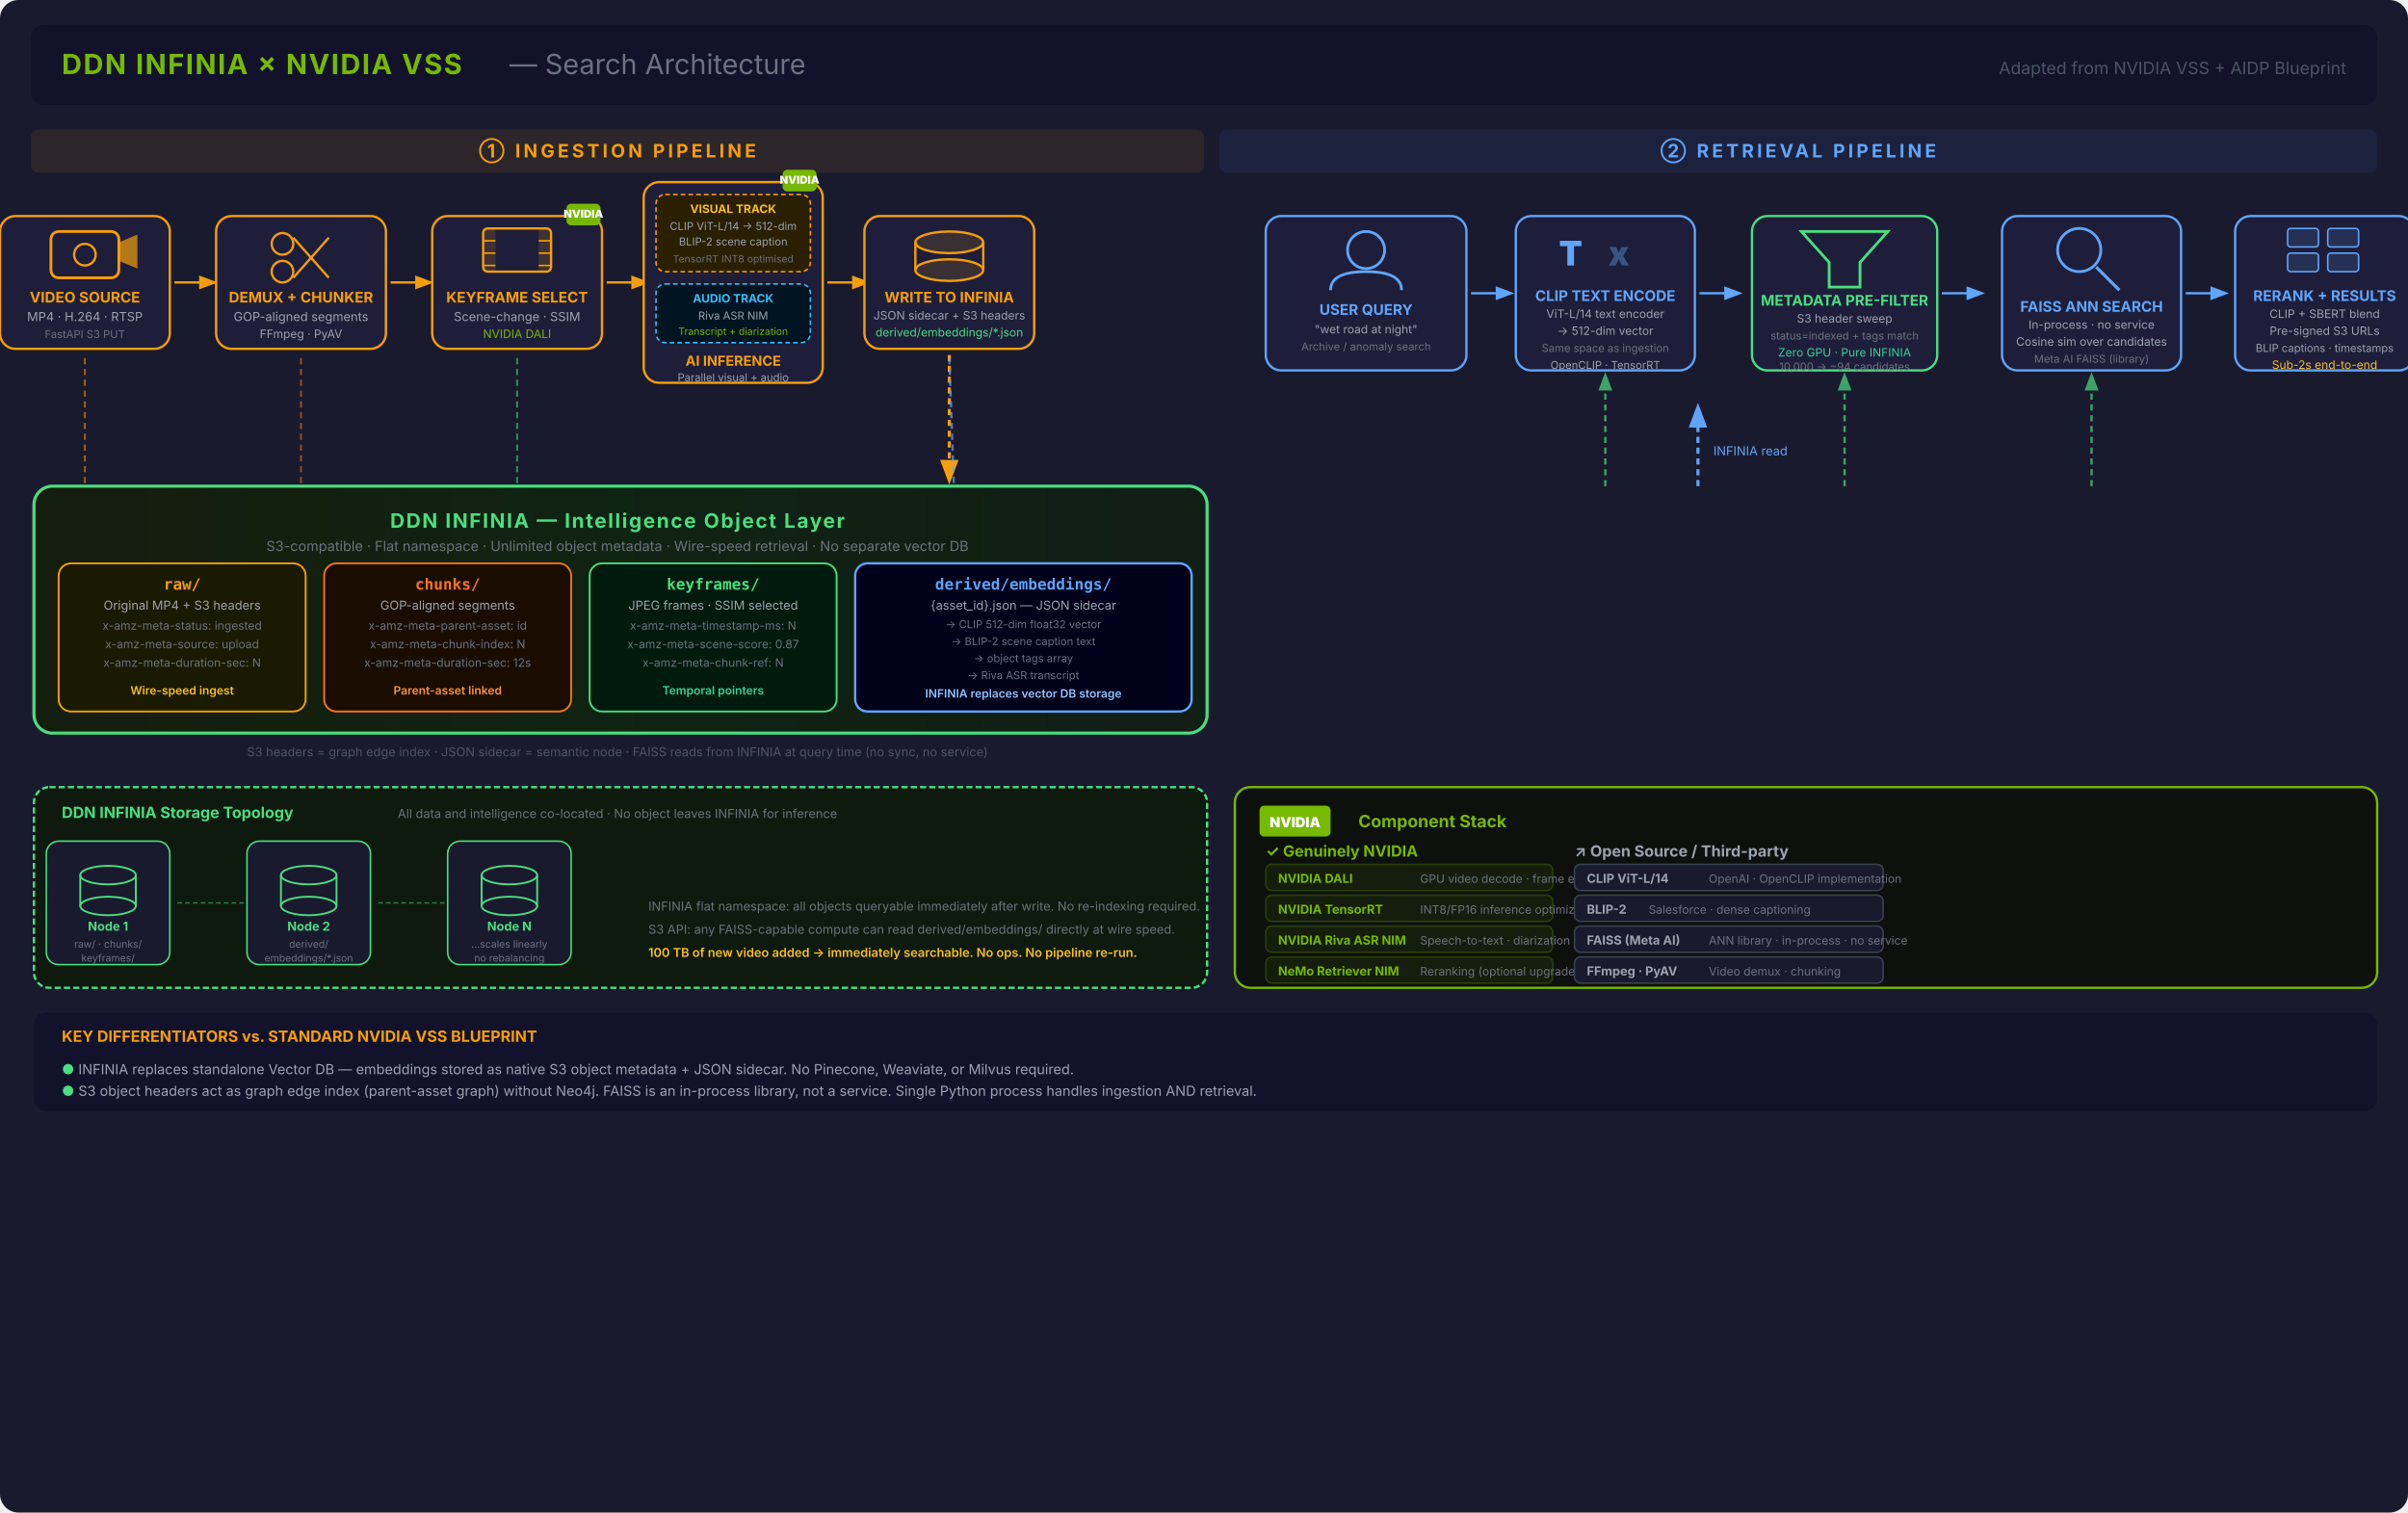
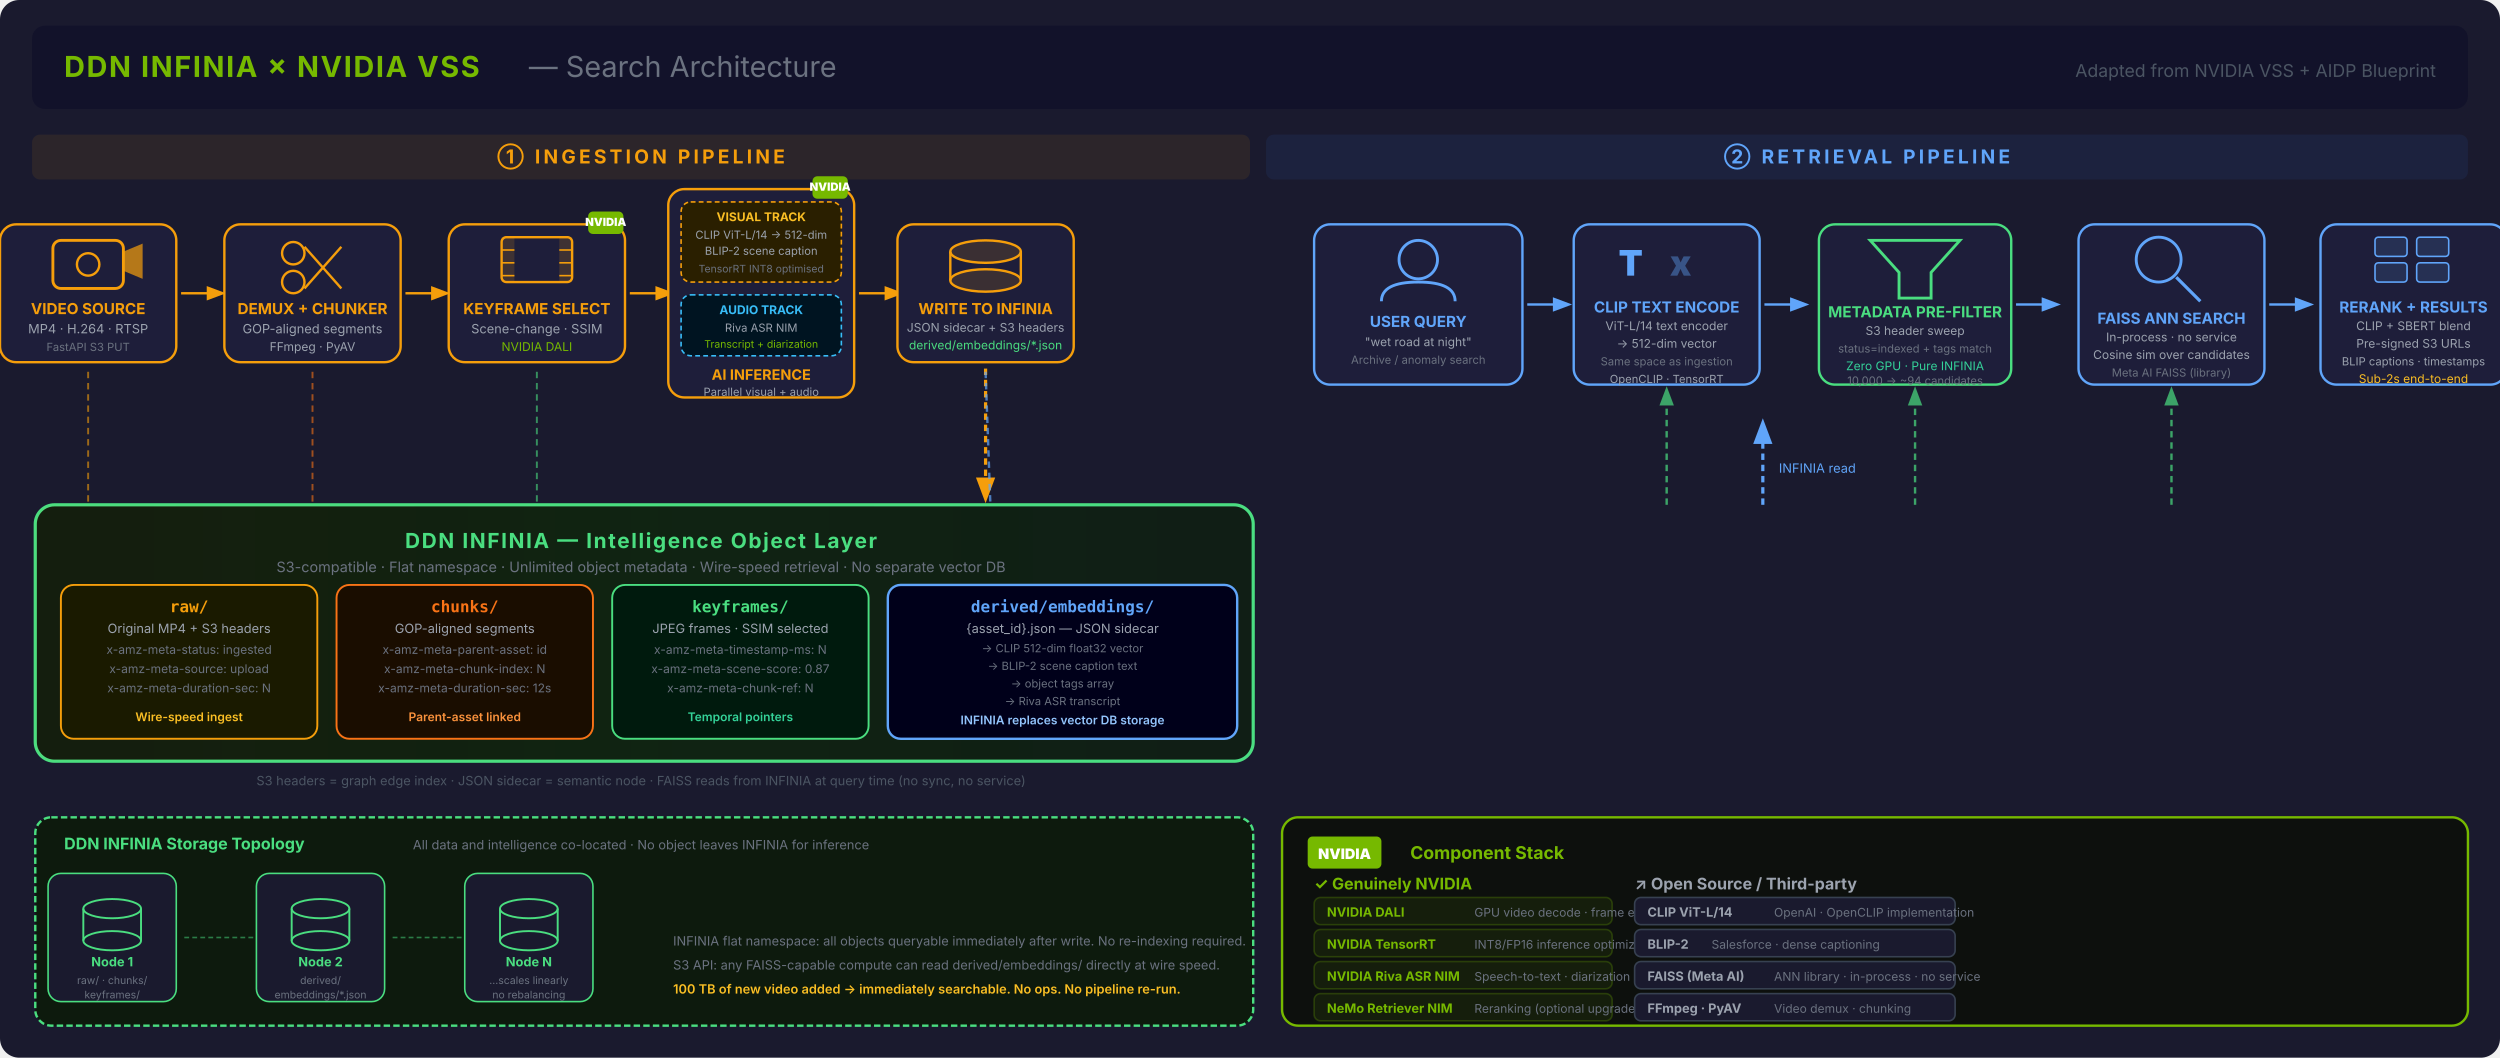
- <svg xmlns="http://www.w3.org/2000/svg" viewBox="0 0 1560 980" width="1560" height="980" font-family="Inter, Segoe UI, Arial, sans-serif">
-   <rect width="1560" height="980" fill="#1a1a2e" rx="12" />
+ <svg xmlns="http://www.w3.org/2000/svg" viewBox="0 0 1560 660" width="1560" height="660" font-family="Inter, Segoe UI, Arial, sans-serif">
+   <rect width="1560" height="660" fill="#1a1a2e" rx="12" />
  <rect x="20" y="16" width="1520" height="52" rx="8" fill="#12122a" />
  <text x="40" y="48" fill="#76b900" font-size="18" font-weight="700" letter-spacing="1">DDN INFINIA × NVIDIA VSS</text>
  <text x="330" y="48" fill="#6b7280" font-size="18" font-weight="400"> — Search Architecture</text>
  <text x="1520" y="48" fill="#4b5563" font-size="11" text-anchor="end">Adapted from NVIDIA VSS + AIDP Blueprint</text>
  <rect x="20" y="84" width="760" height="28" rx="5" fill="#f59e0b15" />
  <text x="400" y="102" fill="#f59e0b" font-size="12" font-weight="700" letter-spacing="2" text-anchor="middle">① INGESTION PIPELINE</text>
  <rect x="790" y="84" width="750" height="28" rx="5" fill="#3b82f615" />
  <text x="1165" y="102" fill="#60a5fa" font-size="12" font-weight="700" letter-spacing="2" text-anchor="middle">② RETRIEVAL PIPELINE</text>
  <g transform="translate(55,140)">
    <rect x="-55" y="0" width="110" height="86" rx="10" fill="#1e1e3a" stroke="#f59e0b" stroke-width="1.5" />
    <rect x="-22" y="10" width="44" height="30" rx="5" fill="none" stroke="#f59e0b" stroke-width="1.8" />
    <polygon points="22,17 34,12 34,34 22,29" fill="#f59e0b" opacity="0.7" />
    <circle cx="0" cy="25" r="7" fill="none" stroke="#f59e0b" stroke-width="1.5" />
    <text x="0" y="56" fill="#f59e0b" font-size="9.5" font-weight="700" text-anchor="middle">VIDEO SOURCE</text>
    <text x="0" y="68" fill="#9ca3af" font-size="8" text-anchor="middle">MP4 · H.264 · RTSP</text>
    <text x="0" y="79" fill="#6b7280" font-size="7" text-anchor="middle">FastAPI S3 PUT</text>
  </g>
  <line x1="113" y1="183" x2="138" y2="183" stroke="#f59e0b" stroke-width="1.5" marker-end="url(#arrowAmber)" />
  <g transform="translate(195,140)">
    <rect x="-55" y="0" width="110" height="86" rx="10" fill="#1e1e3a" stroke="#f59e0b" stroke-width="1.5" />
    <circle cx="-12" cy="18" r="7" fill="none" stroke="#f59e0b" stroke-width="1.5" />
    <circle cx="-12" cy="36" r="7" fill="none" stroke="#f59e0b" stroke-width="1.5" />
    <line x1="-5" y1="14" x2="18" y2="40" stroke="#f59e0b" stroke-width="1.5" />
    <line x1="-5" y1="40" x2="18" y2="14" stroke="#f59e0b" stroke-width="1.5" />
    <text x="0" y="56" fill="#f59e0b" font-size="9.5" font-weight="700" text-anchor="middle">DEMUX + CHUNKER</text>
    <text x="0" y="68" fill="#9ca3af" font-size="8" text-anchor="middle">GOP-aligned segments</text>
    <text x="0" y="79" fill="#9ca3af" font-size="7.5" text-anchor="middle">FFmpeg · PyAV</text>
  </g>
  <line x1="253" y1="183" x2="278" y2="183" stroke="#f59e0b" stroke-width="1.5" marker-end="url(#arrowAmber)" />
  <g transform="translate(335,140)">
    <rect x="-55" y="0" width="110" height="86" rx="10" fill="#1e1e3a" stroke="#f59e0b" stroke-width="1.5" />
    <rect x="32" y="-8" width="22" height="14" rx="3" fill="#76b900" />
    <text x="43" y="1" fill="white" font-size="7" font-weight="900" text-anchor="middle">NVIDIA</text>
    <rect x="-22" y="8" width="44" height="28" rx="3" fill="none" stroke="#f59e0b" stroke-width="1.5" />
    <rect x="-22" y="8" width="8" height="28" fill="#f59e0b" opacity="0.15" />
    <rect x="14" y="8" width="8" height="28" fill="#f59e0b" opacity="0.15" />
    <line x1="-22" y1="16" x2="-14" y2="16" stroke="#f59e0b" stroke-width="1" />
    <line x1="-22" y1="24" x2="-14" y2="24" stroke="#f59e0b" stroke-width="1" />
    <line x1="-22" y1="32" x2="-14" y2="32" stroke="#f59e0b" stroke-width="1" />
    <line x1="14" y1="16" x2="22" y2="16" stroke="#f59e0b" stroke-width="1" />
    <line x1="14" y1="24" x2="22" y2="24" stroke="#f59e0b" stroke-width="1" />
    <line x1="14" y1="32" x2="22" y2="32" stroke="#f59e0b" stroke-width="1" />
    <text x="0" y="56" fill="#f59e0b" font-size="9.5" font-weight="700" text-anchor="middle">KEYFRAME SELECT</text>
    <text x="0" y="68" fill="#9ca3af" font-size="8" text-anchor="middle">Scene-change · SSIM</text>
    <text x="0" y="79" fill="#76b900" font-size="7.5" text-anchor="middle">NVIDIA DALI</text>
  </g>
  <line x1="393" y1="183" x2="418" y2="183" stroke="#f59e0b" stroke-width="1.5" marker-end="url(#arrowAmber)" />
  <g transform="translate(475,118)">
    <rect x="-58" y="0" width="116" height="130" rx="10" fill="#1e1e3a" stroke="#f59e0b" stroke-width="1.5" />
    <rect x="32" y="-8" width="22" height="14" rx="3" fill="#76b900" />
    <text x="43" y="1" fill="white" font-size="7" font-weight="900" text-anchor="middle">NVIDIA</text>
    <rect x="-50" y="8" width="100" height="50" rx="6" fill="#2a1f00" stroke="#f59e0b" stroke-width="1" stroke-dasharray="3,2" />
    <text x="0" y="20" fill="#fbbf24" font-size="7.5" font-weight="700" text-anchor="middle">VISUAL TRACK</text>
    <text x="0" y="31" fill="#9ca3af" font-size="7" text-anchor="middle">CLIP ViT-L/14 → 512-dim</text>
    <text x="0" y="41" fill="#9ca3af" font-size="7" text-anchor="middle">BLIP-2 scene caption</text>
    <text x="0" y="52" fill="#6b7280" font-size="6.5" text-anchor="middle">TensorRT INT8 optimised</text>
    <rect x="-50" y="66" width="100" height="38" rx="6" fill="#001421" stroke="#38bdf8" stroke-width="1" stroke-dasharray="3,2" />
    <text x="0" y="78" fill="#38bdf8" font-size="7.5" font-weight="700" text-anchor="middle">AUDIO TRACK</text>
    <text x="0" y="89" fill="#9ca3af" font-size="7" text-anchor="middle">Riva ASR NIM</text>
    <text x="0" y="99" fill="#76b900" font-size="6.5" text-anchor="middle">Transcript + diarization</text>
    <text x="0" y="119" fill="#f59e0b" font-size="9" font-weight="700" text-anchor="middle">AI INFERENCE</text>
    <text x="0" y="129" fill="#9ca3af" font-size="7" text-anchor="middle">Parallel visual + audio</text>
  </g>
  <line x1="536" y1="183" x2="561" y2="183" stroke="#f59e0b" stroke-width="1.5" marker-end="url(#arrowAmber)" />
  <g transform="translate(615,140)">
    <rect x="-55" y="0" width="110" height="86" rx="10" fill="#1e1e3a" stroke="#f59e0b" stroke-width="1.5" />
    <ellipse cx="0" cy="17" rx="22" ry="7" fill="#f59e0b22" stroke="#f59e0b" stroke-width="1.5" />
    <line x1="-22" y1="17" x2="-22" y2="35" stroke="#f59e0b" stroke-width="1.5" />
    <line x1="22" y1="17" x2="22" y2="35" stroke="#f59e0b" stroke-width="1.5" />
    <ellipse cx="0" cy="35" rx="22" ry="7" fill="#f59e0b22" stroke="#f59e0b" stroke-width="1.5" />
    <text x="0" y="56" fill="#f59e0b" font-size="9.5" font-weight="700" text-anchor="middle">WRITE TO INFINIA</text>
    <text x="0" y="67" fill="#9ca3af" font-size="7.5" text-anchor="middle">JSON sidecar + S3 headers</text>
    <text x="0" y="78" fill="#4ade80" font-size="7.5" text-anchor="middle">derived/embeddings/*.json</text>
  </g>
  <line x1="615" y1="230" x2="615" y2="310" stroke="#f59e0b" stroke-width="2" stroke-dasharray="4,3" marker-end="url(#arrowAmber)" />
  <rect x="22" y="315" width="760" height="160" rx="12" fill="#0d1a0d" stroke="#4ade80" stroke-width="2" />
  <rect x="22" y="315" width="760" height="160" rx="12" fill="url(#infiniaGrad)" opacity="0.6" />
  <text x="400" y="342" fill="#4ade80" font-size="13" font-weight="700" text-anchor="middle" letter-spacing="1">DDN INFINIA — Intelligence Object Layer</text>
  <text x="400" y="357" fill="#6b7280" font-size="9" text-anchor="middle">S3-compatible · Flat namespace · Unlimited object metadata · Wire-speed retrieval · No separate vector DB</text>
  <rect x="38" y="365" width="160" height="96" rx="8" fill="#1a1a00" stroke="#f59e0b" stroke-width="1.2" />
  <text x="118" y="382" fill="#f59e0b" font-size="10" font-weight="700" font-family="monospace" text-anchor="middle">raw/</text>
  <text x="118" y="395" fill="#9ca3af" font-size="8" text-anchor="middle">Original MP4 + S3 headers</text>
  <text x="118" y="408" fill="#6b7280" font-size="7.5" text-anchor="middle">x-amz-meta-status: ingested</text>
  <text x="118" y="420" fill="#6b7280" font-size="7.5" text-anchor="middle">x-amz-meta-source: upload</text>
  <text x="118" y="432" fill="#6b7280" font-size="7.5" text-anchor="middle">x-amz-meta-duration-sec: N</text>
  <text x="118" y="450" fill="#fbbf24" font-size="7.5" font-weight="600" text-anchor="middle">Wire-speed ingest</text>
  <rect x="210" y="365" width="160" height="96" rx="8" fill="#1a0d00" stroke="#f97316" stroke-width="1.2" />
  <text x="290" y="382" fill="#f97316" font-size="10" font-weight="700" font-family="monospace" text-anchor="middle">chunks/</text>
  <text x="290" y="395" fill="#9ca3af" font-size="8" text-anchor="middle">GOP-aligned segments</text>
  <text x="290" y="408" fill="#6b7280" font-size="7.5" text-anchor="middle">x-amz-meta-parent-asset: id</text>
  <text x="290" y="420" fill="#6b7280" font-size="7.5" text-anchor="middle">x-amz-meta-chunk-index: N</text>
  <text x="290" y="432" fill="#6b7280" font-size="7.5" text-anchor="middle">x-amz-meta-duration-sec: 12s</text>
  <text x="290" y="450" fill="#fb923c" font-size="7.5" font-weight="600" text-anchor="middle">Parent-asset linked</text>
  <rect x="382" y="365" width="160" height="96" rx="8" fill="#001a0d" stroke="#4ade80" stroke-width="1.2" />
  <text x="462" y="382" fill="#4ade80" font-size="10" font-weight="700" font-family="monospace" text-anchor="middle">keyframes/</text>
  <text x="462" y="395" fill="#9ca3af" font-size="8" text-anchor="middle">JPEG frames · SSIM selected</text>
  <text x="462" y="408" fill="#6b7280" font-size="7.5" text-anchor="middle">x-amz-meta-timestamp-ms: N</text>
  <text x="462" y="420" fill="#6b7280" font-size="7.5" text-anchor="middle">x-amz-meta-scene-score: 0.87</text>
  <text x="462" y="432" fill="#6b7280" font-size="7.5" text-anchor="middle">x-amz-meta-chunk-ref: N</text>
  <text x="462" y="450" fill="#34d399" font-size="7.5" font-weight="600" text-anchor="middle">Temporal pointers</text>
  <rect x="554" y="365" width="218" height="96" rx="8" fill="#00001a" stroke="#60a5fa" stroke-width="1.5" />
  <text x="663" y="382" fill="#60a5fa" font-size="10" font-weight="700" font-family="monospace" text-anchor="middle">derived/embeddings/</text>
  <text x="663" y="395" fill="#9ca3af" font-size="8" text-anchor="middle">{asset_id}.json — JSON sidecar</text>
  <text x="663" y="407" fill="#6b7280" font-size="7" text-anchor="middle">→ CLIP 512-dim float32 vector</text>
  <text x="663" y="418" fill="#6b7280" font-size="7" text-anchor="middle">→ BLIP-2 scene caption text</text>
  <text x="663" y="429" fill="#6b7280" font-size="7" text-anchor="middle">→ object tags array</text>
  <text x="663" y="440" fill="#6b7280" font-size="7" text-anchor="middle">→ Riva ASR transcript</text>
  <text x="663" y="452" fill="#93c5fd" font-size="7.5" font-weight="600" text-anchor="middle">INFINIA replaces vector DB storage</text>
  <text x="400" y="490" fill="#4b5563" font-size="8" text-anchor="middle">S3 headers = graph edge index · JSON sidecar = semantic node · FAISS reads from INFINIA at query time (no sync, no service)</text>
  <line x1="1100" y1="315" x2="1100" y2="265" stroke="#60a5fa" stroke-width="2" stroke-dasharray="4,3" marker-end="url(#arrowBlue)" />
  <text x="1110" y="295" fill="#60a5fa" font-size="8">INFINIA read</text>
  <rect x="820" y="140" width="130" height="100" rx="10" fill="#1e1e3a" stroke="#60a5fa" stroke-width="1.5" />
  <circle cx="885" cy="162" r="12" fill="none" stroke="#60a5fa" stroke-width="1.8" />
  <path d="M862,188 Q862,176 885,176 Q908,176 908,188" fill="none" stroke="#60a5fa" stroke-width="1.8" />
  <text x="885" y="204" fill="#60a5fa" font-size="9.5" font-weight="700" text-anchor="middle">USER QUERY</text>
  <text x="885" y="216" fill="#9ca3af" font-size="7.5" text-anchor="middle">"wet road at night"</text>
  <text x="885" y="227" fill="#6b7280" font-size="7" text-anchor="middle">Archive / anomaly search</text>
  <line x1="953" y1="190" x2="978" y2="190" stroke="#60a5fa" stroke-width="1.5" marker-end="url(#arrowBlue)" />
  <g transform="translate(1040,140)">
    <rect x="-58" y="0" width="116" height="100" rx="10" fill="#1e1e3a" stroke="#60a5fa" stroke-width="1.5" />
    <text x="-30" y="32" fill="#60a5fa" font-size="22" font-weight="900">T</text>
    <text x="2" y="32" fill="#60a5fa" font-size="22" font-weight="900" opacity="0.4">x</text>
    <text x="0" y="55" fill="#60a5fa" font-size="9.5" font-weight="700" text-anchor="middle">CLIP TEXT ENCODE</text>
    <text x="0" y="66" fill="#9ca3af" font-size="7.5" text-anchor="middle">ViT-L/14 text encoder</text>
    <text x="0" y="77" fill="#9ca3af" font-size="7.5" text-anchor="middle">→ 512-dim vector</text>
    <text x="0" y="88" fill="#6b7280" font-size="7" text-anchor="middle">Same space as ingestion</text>
    <text x="0" y="99" fill="#9ca3af" font-size="7" text-anchor="middle">OpenCLIP · TensorRT</text>
  </g>
  <line x1="1101" y1="190" x2="1126" y2="190" stroke="#60a5fa" stroke-width="1.5" marker-end="url(#arrowBlue)" />
  <g transform="translate(1195,140)">
    <rect x="-60" y="0" width="120" height="100" rx="10" fill="#1e1e3a" stroke="#4ade80" stroke-width="1.5" />
    <polygon points="-28,10 28,10 10,30 10,46 -10,46 -10,30" fill="none" stroke="#4ade80" stroke-width="1.8" />
    <text x="0" y="58" fill="#4ade80" font-size="9.5" font-weight="700" text-anchor="middle">METADATA PRE-FILTER</text>
    <text x="0" y="69" fill="#9ca3af" font-size="7.5" text-anchor="middle">S3 header sweep</text>
    <text x="0" y="80" fill="#6b7280" font-size="7" text-anchor="middle">status=indexed + tags match</text>
    <text x="0" y="91" fill="#34d399" font-size="7.5" text-anchor="middle">Zero GPU · Pure INFINIA</text>
    <text x="0" y="100" fill="#6b7280" font-size="7" text-anchor="middle">10,000 → ~94 candidates</text>
  </g>
  <line x1="1258" y1="190" x2="1283" y2="190" stroke="#60a5fa" stroke-width="1.5" marker-end="url(#arrowBlue)" />
  <g transform="translate(1355,140)">
    <rect x="-58" y="0" width="116" height="100" rx="10" fill="#1e1e3a" stroke="#60a5fa" stroke-width="1.5" />
    <circle cx="-8" cy="22" r="14" fill="none" stroke="#60a5fa" stroke-width="1.8" />
    <line x1="3" y1="33" x2="18" y2="48" stroke="#60a5fa" stroke-width="2" />
    <text x="0" y="62" fill="#60a5fa" font-size="9.5" font-weight="700" text-anchor="middle">FAISS ANN SEARCH</text>
    <text x="0" y="73" fill="#9ca3af" font-size="7.5" text-anchor="middle">In-process · no service</text>
    <text x="0" y="84" fill="#9ca3af" font-size="7.5" text-anchor="middle">Cosine sim over candidates</text>
    <text x="0" y="95" fill="#6b7280" font-size="7" text-anchor="middle">Meta AI FAISS (library)</text>
  </g>
  <line x1="1416" y1="190" x2="1441" y2="190" stroke="#60a5fa" stroke-width="1.5" marker-end="url(#arrowBlue)" />
  <g transform="translate(1506,140)">
    <rect x="-58" y="0" width="116" height="100" rx="10" fill="#1e1e3a" stroke="#60a5fa" stroke-width="1.5" />
    <rect x="-24" y="8" width="20" height="12" rx="2" fill="#60a5fa22" stroke="#60a5fa" stroke-width="1" />
    <rect x="2" y="8" width="20" height="12" rx="2" fill="#60a5fa22" stroke="#60a5fa" stroke-width="1" />
    <rect x="-24" y="24" width="20" height="12" rx="2" fill="#60a5fa22" stroke="#60a5fa" stroke-width="1" />
    <rect x="2" y="24" width="20" height="12" rx="2" fill="#60a5fa22" stroke="#60a5fa" stroke-width="1" />
    <text x="0" y="55" fill="#60a5fa" font-size="9.5" font-weight="700" text-anchor="middle">RERANK + RESULTS</text>
    <text x="0" y="66" fill="#9ca3af" font-size="7.5" text-anchor="middle">CLIP + SBERT blend</text>
    <text x="0" y="77" fill="#9ca3af" font-size="7.5" text-anchor="middle">Pre-signed S3 URLs</text>
    <text x="0" y="88" fill="#9ca3af" font-size="7" text-anchor="middle">BLIP captions · timestamps</text>
    <text x="0" y="99" fill="#fbbf24" font-size="7.5" text-anchor="middle">Sub-2s end-to-end</text>
  </g>
  <line x1="55" y1="232" x2="55" y2="315" stroke="#f59e0b" stroke-width="1.2" stroke-dasharray="4,3" opacity="0.6" />
  <line x1="195" y1="232" x2="195" y2="315" stroke="#f97316" stroke-width="1.2" stroke-dasharray="4,3" opacity="0.6" />
  <line x1="335" y1="232" x2="335" y2="315" stroke="#4ade80" stroke-width="1.2" stroke-dasharray="4,3" opacity="0.6" />
  <line x1="615" y1="232" x2="618" y2="315" stroke="#60a5fa" stroke-width="1.5" stroke-dasharray="4,3" opacity="0.7" />
  <line x1="1040" y1="315" x2="1040" y2="244" stroke="#4ade80" stroke-width="1.5" stroke-dasharray="4,3" opacity="0.7" marker-end="url(#arrowGreen)" />
  <line x1="1195" y1="315" x2="1195" y2="244" stroke="#4ade80" stroke-width="1.5" stroke-dasharray="4,3" opacity="0.7" marker-end="url(#arrowGreen)" />
  <line x1="1355" y1="315" x2="1355" y2="244" stroke="#4ade80" stroke-width="1.5" stroke-dasharray="4,3" opacity="0.7" marker-end="url(#arrowGreen)" />
  <rect x="22" y="510" width="760" height="130" rx="10" fill="#0d1a0d" stroke="#4ade80" stroke-width="1.5" stroke-dasharray="4,2" />
  <text x="40" y="530" fill="#4ade80" font-size="10" font-weight="700">DDN INFINIA Storage Topology</text>
  <text x="400" y="530" fill="#6b7280" font-size="8" text-anchor="middle">All data and intelligence co-located · No object leaves INFINIA for inference</text>
  <g transform="translate(70,545)">
    <rect x="-40" y="0" width="80" height="80" rx="8" fill="#1a1a2e" stroke="#4ade80" stroke-width="1" />
    <ellipse cx="0" cy="22" rx="18" ry="6" fill="none" stroke="#4ade80" stroke-width="1.2" />
    <line x1="-18" y1="22" x2="-18" y2="42" stroke="#4ade80" stroke-width="1.2" />
    <line x1="18" y1="22" x2="18" y2="42" stroke="#4ade80" stroke-width="1.2" />
    <ellipse cx="0" cy="42" rx="18" ry="6" fill="none" stroke="#4ade80" stroke-width="1.2" />
    <text x="0" y="58" fill="#4ade80" font-size="8" font-weight="700" text-anchor="middle">Node 1</text>
    <text x="0" y="69" fill="#6b7280" font-size="6.5" text-anchor="middle">raw/ · chunks/</text>
    <text x="0" y="78" fill="#6b7280" font-size="6.5" text-anchor="middle">keyframes/</text>
  </g>
  <g transform="translate(200,545)">
    <rect x="-40" y="0" width="80" height="80" rx="8" fill="#1a1a2e" stroke="#4ade80" stroke-width="1" />
    <ellipse cx="0" cy="22" rx="18" ry="6" fill="none" stroke="#4ade80" stroke-width="1.2" />
    <line x1="-18" y1="22" x2="-18" y2="42" stroke="#4ade80" stroke-width="1.2" />
    <line x1="18" y1="22" x2="18" y2="42" stroke="#4ade80" stroke-width="1.2" />
    <ellipse cx="0" cy="42" rx="18" ry="6" fill="none" stroke="#4ade80" stroke-width="1.2" />
    <text x="0" y="58" fill="#4ade80" font-size="8" font-weight="700" text-anchor="middle">Node 2</text>
    <text x="0" y="69" fill="#6b7280" font-size="6.5" text-anchor="middle">derived/</text>
    <text x="0" y="78" fill="#6b7280" font-size="6.5" text-anchor="middle">embeddings/*.json</text>
  </g>
  <g transform="translate(330,545)">
    <rect x="-40" y="0" width="80" height="80" rx="8" fill="#1a1a2e" stroke="#4ade80" stroke-width="1" />
    <ellipse cx="0" cy="22" rx="18" ry="6" fill="none" stroke="#4ade80" stroke-width="1.2" />
    <line x1="-18" y1="22" x2="-18" y2="42" stroke="#4ade80" stroke-width="1.2" />
    <line x1="18" y1="22" x2="18" y2="42" stroke="#4ade80" stroke-width="1.2" />
    <ellipse cx="0" cy="42" rx="18" ry="6" fill="none" stroke="#4ade80" stroke-width="1.2" />
    <text x="0" y="58" fill="#4ade80" font-size="8" font-weight="700" text-anchor="middle">Node N</text>
    <text x="0" y="69" fill="#6b7280" font-size="6.5" text-anchor="middle">…scales linearly</text>
    <text x="0" y="78" fill="#6b7280" font-size="6.5" text-anchor="middle">no rebalancing</text>
  </g>
  <line x1="115" y1="585" x2="160" y2="585" stroke="#4ade80" stroke-width="1" stroke-dasharray="3,2" opacity="0.5" />
  <line x1="245" y1="585" x2="290" y2="585" stroke="#4ade80" stroke-width="1" stroke-dasharray="3,2" opacity="0.5" />
  <text x="420" y="590" fill="#6b7280" font-size="8">INFINIA flat namespace: all objects queryable immediately after write. No re-indexing required.</text>
  <text x="420" y="605" fill="#6b7280" font-size="8">S3 API: any FAISS-capable compute can read derived/embeddings/ directly at wire speed.</text>
  <text x="420" y="620" fill="#fbbf24" font-size="8" font-weight="600">100 TB of new video added → immediately searchable. No ops. No pipeline re-run.</text>
  <rect x="800" y="510" width="740" height="130" rx="10" fill="#0d100d" stroke="#76b900" stroke-width="1.5" />
  <rect x="816" y="522" width="46" height="20" rx="3" fill="#76b900" />
  <text x="839" y="536" fill="white" font-size="9" font-weight="900" text-anchor="middle">NVIDIA</text>
  <text x="880" y="536" fill="#76b900" font-size="11" font-weight="700"> Component Stack</text>
  <text x="820" y="555" fill="#76b900" font-size="10" font-weight="700">✓ Genuinely NVIDIA</text>
  <rect x="820" y="560" width="186" height="17" rx="4" fill="#76b90015" stroke="#76b90040" />
  <text x="828" y="572" fill="#76b900" font-size="8" font-weight="700">NVIDIA DALI</text>
  <text x="920" y="572" fill="#6b7280" font-size="7.5">GPU video decode · frame extraction</text>
  <rect x="820" y="580" width="186" height="17" rx="4" fill="#76b90015" stroke="#76b90040" />
  <text x="828" y="592" fill="#76b900" font-size="8" font-weight="700">NVIDIA TensorRT</text>
  <text x="920" y="592" fill="#6b7280" font-size="7.5">INT8/FP16 inference optimization</text>
  <rect x="820" y="600" width="186" height="17" rx="4" fill="#76b90015" stroke="#76b90040" />
  <text x="828" y="612" fill="#76b900" font-size="8" font-weight="700">NVIDIA Riva ASR NIM</text>
  <text x="920" y="612" fill="#6b7280" font-size="7.5">Speech-to-text · diarization</text>
  <rect x="820" y="620" width="186" height="17" rx="4" fill="#76b90015" stroke="#76b90040" />
  <text x="828" y="632" fill="#76b900" font-size="8" font-weight="700">NeMo Retriever NIM</text>
  <text x="920" y="632" fill="#6b7280" font-size="7.5">Reranking (optional upgrade)</text>
  <text x="1020" y="555" fill="#9ca3af" font-size="10" font-weight="700">↗ Open Source / Third-party</text>
  <rect x="1020" y="560" width="200" height="17" rx="4" fill="#1a1a2e" stroke="#374151" />
  <text x="1028" y="572" fill="#9ca3af" font-size="8" font-weight="700">CLIP ViT-L/14</text>
  <text x="1107" y="572" fill="#6b7280" font-size="7.5">OpenAI · OpenCLIP implementation</text>
  <rect x="1020" y="580" width="200" height="17" rx="4" fill="#1a1a2e" stroke="#374151" />
  <text x="1028" y="592" fill="#9ca3af" font-size="8" font-weight="700">BLIP-2</text>
  <text x="1068" y="592" fill="#6b7280" font-size="7.5">Salesforce · dense captioning</text>
  <rect x="1020" y="600" width="200" height="17" rx="4" fill="#1a1a2e" stroke="#374151" />
  <text x="1028" y="612" fill="#9ca3af" font-size="8" font-weight="700">FAISS (Meta AI)</text>
  <text x="1107" y="612" fill="#6b7280" font-size="7.5">ANN library · in-process · no service</text>
  <rect x="1020" y="620" width="200" height="17" rx="4" fill="#1a1a2e" stroke="#374151" />
  <text x="1028" y="632" fill="#9ca3af" font-size="8" font-weight="700">FFmpeg · PyAV</text>
  <text x="1107" y="632" fill="#6b7280" font-size="7.5">Video demux · chunking</text>
-   <rect x="22" y="656" width="1518" height="64" rx="8" fill="#12122a" />
-   <text x="40" y="675" fill="#f59e0b" font-size="10" font-weight="700">KEY DIFFERENTIATORS vs. STANDARD NVIDIA VSS BLUEPRINT</text>
-   <text x="40" y="696" fill="#9ca3af" font-size="9">
-     <tspan fill="#4ade80">●</tspan> INFINIA replaces standalone Vector DB — embeddings stored as native S3 object metadata + JSON sidecar.  No Pinecone, Weaviate, or Milvus required.
-   </text>
-   <text x="40" y="710" fill="#9ca3af" font-size="9">
-     <tspan fill="#4ade80">●</tspan> S3 object headers act as graph edge index (parent-asset graph) without Neo4j.  FAISS is an in-process library, not a service.  Single Python process handles ingestion AND retrieval.
-   </text>
  <defs>
    <marker id="arrowAmber" markerWidth="8" markerHeight="8" refX="6" refY="3" orient="auto">
      <path d="M0,0 L0,6 L8,3 z" fill="#f59e0b" />
    </marker>
    <marker id="arrowBlue" markerWidth="8" markerHeight="8" refX="6" refY="3" orient="auto">
      <path d="M0,0 L0,6 L8,3 z" fill="#60a5fa" />
    </marker>
    <marker id="arrowGreen" markerWidth="8" markerHeight="8" refX="6" refY="3" orient="auto">
      <path d="M0,0 L0,6 L8,3 z" fill="#4ade80" />
    </marker>
    <linearGradient id="infiniaGrad" x1="0" y1="0" x2="1" y2="0">
      <stop offset="0%" stop-color="#f59e0b" stop-opacity="0.05" />
      <stop offset="50%" stop-color="#4ade80" stop-opacity="0.08" />
      <stop offset="100%" stop-color="#60a5fa" stop-opacity="0.05" />
    </linearGradient>
  </defs>
</svg>
